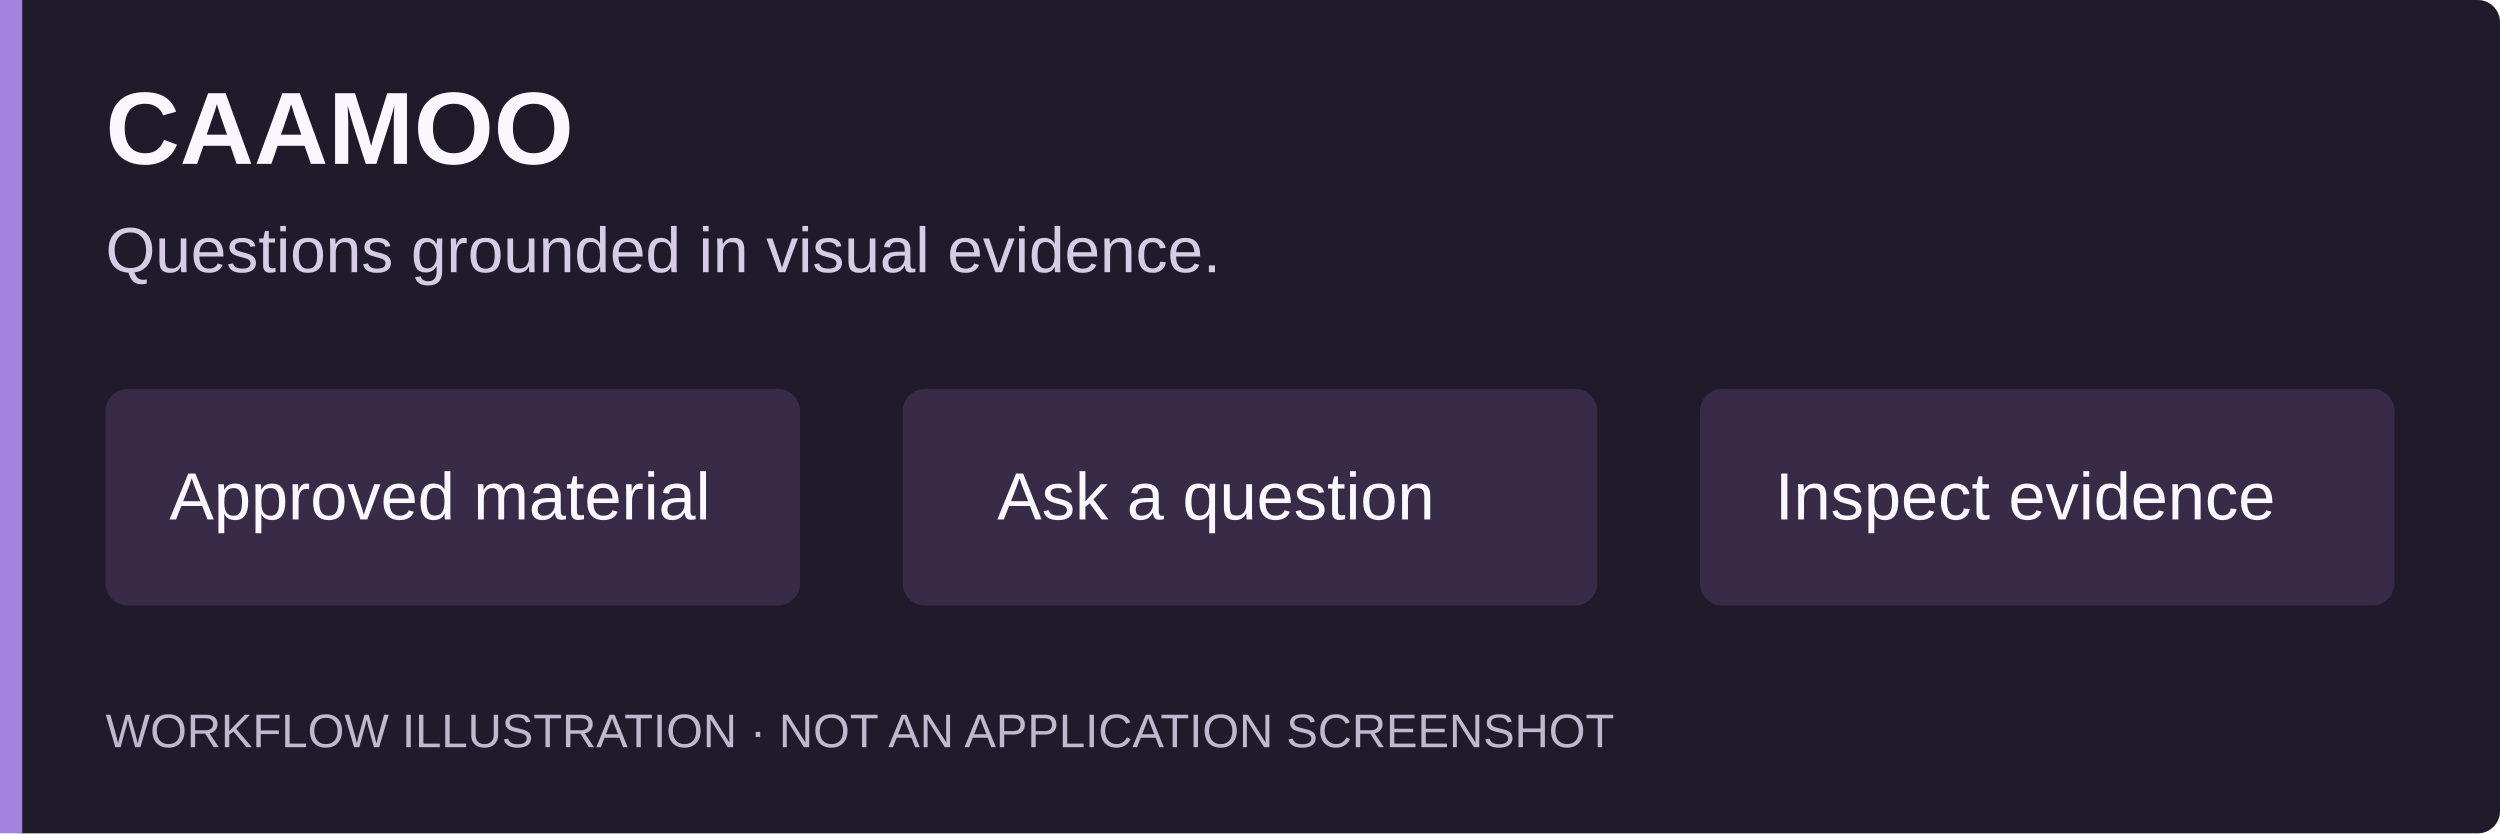
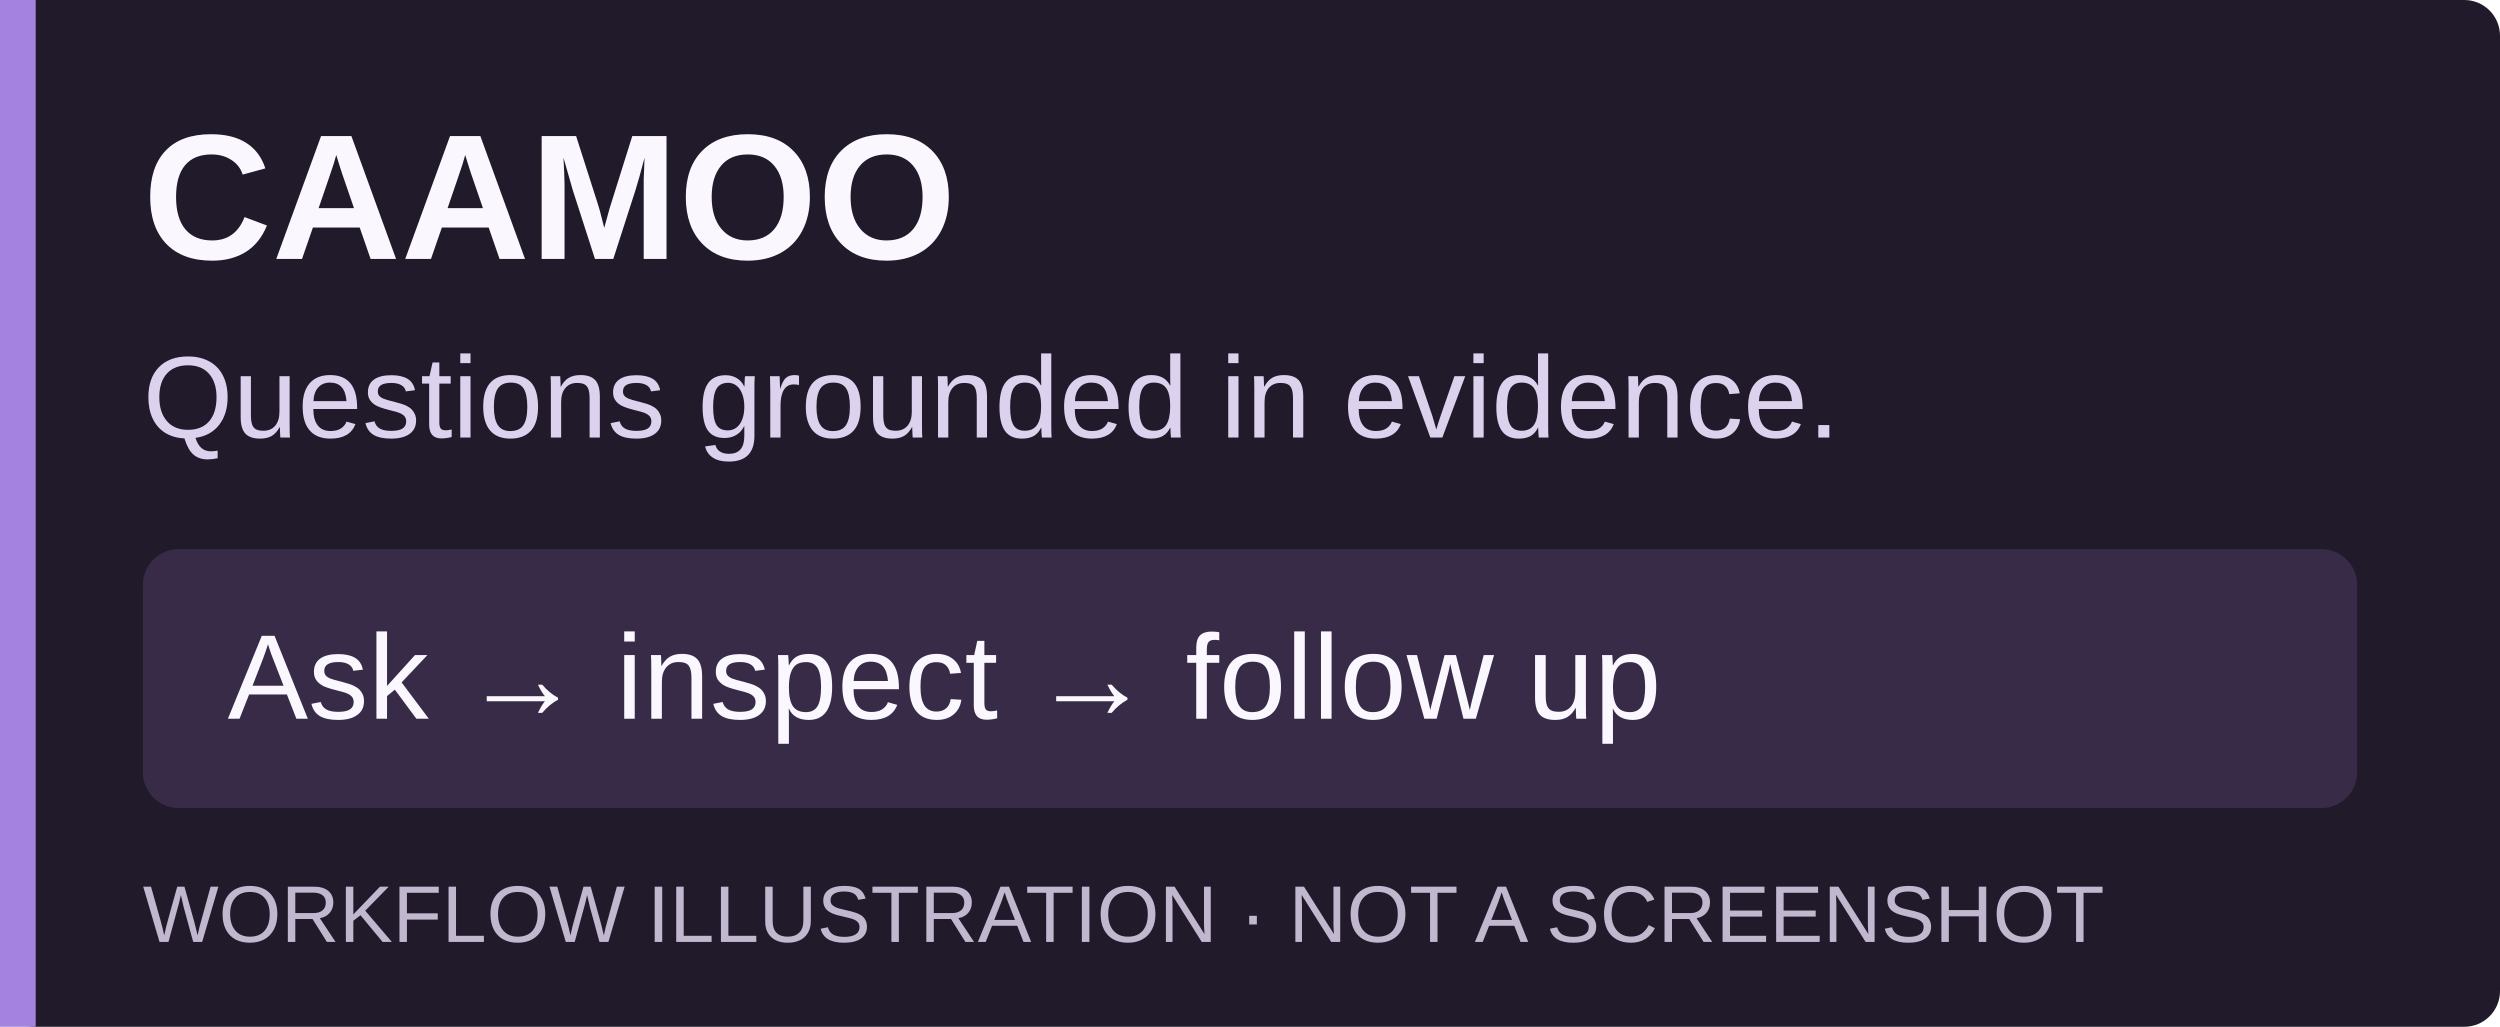
- <svg xmlns="http://www.w3.org/2000/svg" width="900" height="300" viewBox="0 0 900 300" role="img" aria-labelledby="title desc">
-   <rect width="900" height="300" rx="8" fill="#201a2b" />
-   <rect x="0" y="0" width="8" height="300" fill="#a482df" />
+ <svg xmlns="http://www.w3.org/2000/svg" width="560" height="230" viewBox="0 0 560 230" role="img" aria-labelledby="title">
+   <rect width="560" height="230" rx="8" fill="#201a2b" />
+   <rect width="8" height="230" fill="#a482df" />
  <g font-family="Arial,sans-serif" fill="#faf7ff">
-     <text x="38" y="59" font-size="37" font-weight="bold">CAAMOO</text>
-     <text x="38" y="98" font-size="23" fill="#d7cce6">Questions grounded in visual evidence.</text>
-     <rect x="38" y="140" width="250" height="78" rx="8" fill="#372b47" />
-     <rect x="325" y="140" width="250" height="78" rx="8" fill="#372b47" />
-     <rect x="612" y="140" width="250" height="78" rx="8" fill="#372b47" />
-     <text x="61" y="187" font-size="24">Approved material</text>
-     <text x="359" y="187" font-size="24">Ask a question</text>
-     <text x="639" y="187" font-size="24">Inspect evidence</text>
-     <text x="38" y="269" font-size="17" fill="#c1b7ce">WORKFLOW ILLUSTRATION · NOT AN APPLICATION SCREENSHOT</text>
+     <text x="32" y="58" font-size="40" font-weight="bold">CAAMOO</text>
+     <text x="32" y="98" font-size="26" fill="#ddd2ed">Questions grounded in evidence.</text>
+     <rect x="32" y="123" width="496" height="58" rx="8" fill="#372b47" />
+     <text x="51" y="161" font-size="27">Ask → inspect → follow up</text>
+     <text x="32" y="211" font-size="18" fill="#c1b7ce">WORKFLOW ILLUSTRATION · NOT A SCREENSHOT</text>
  </g>
</svg>
